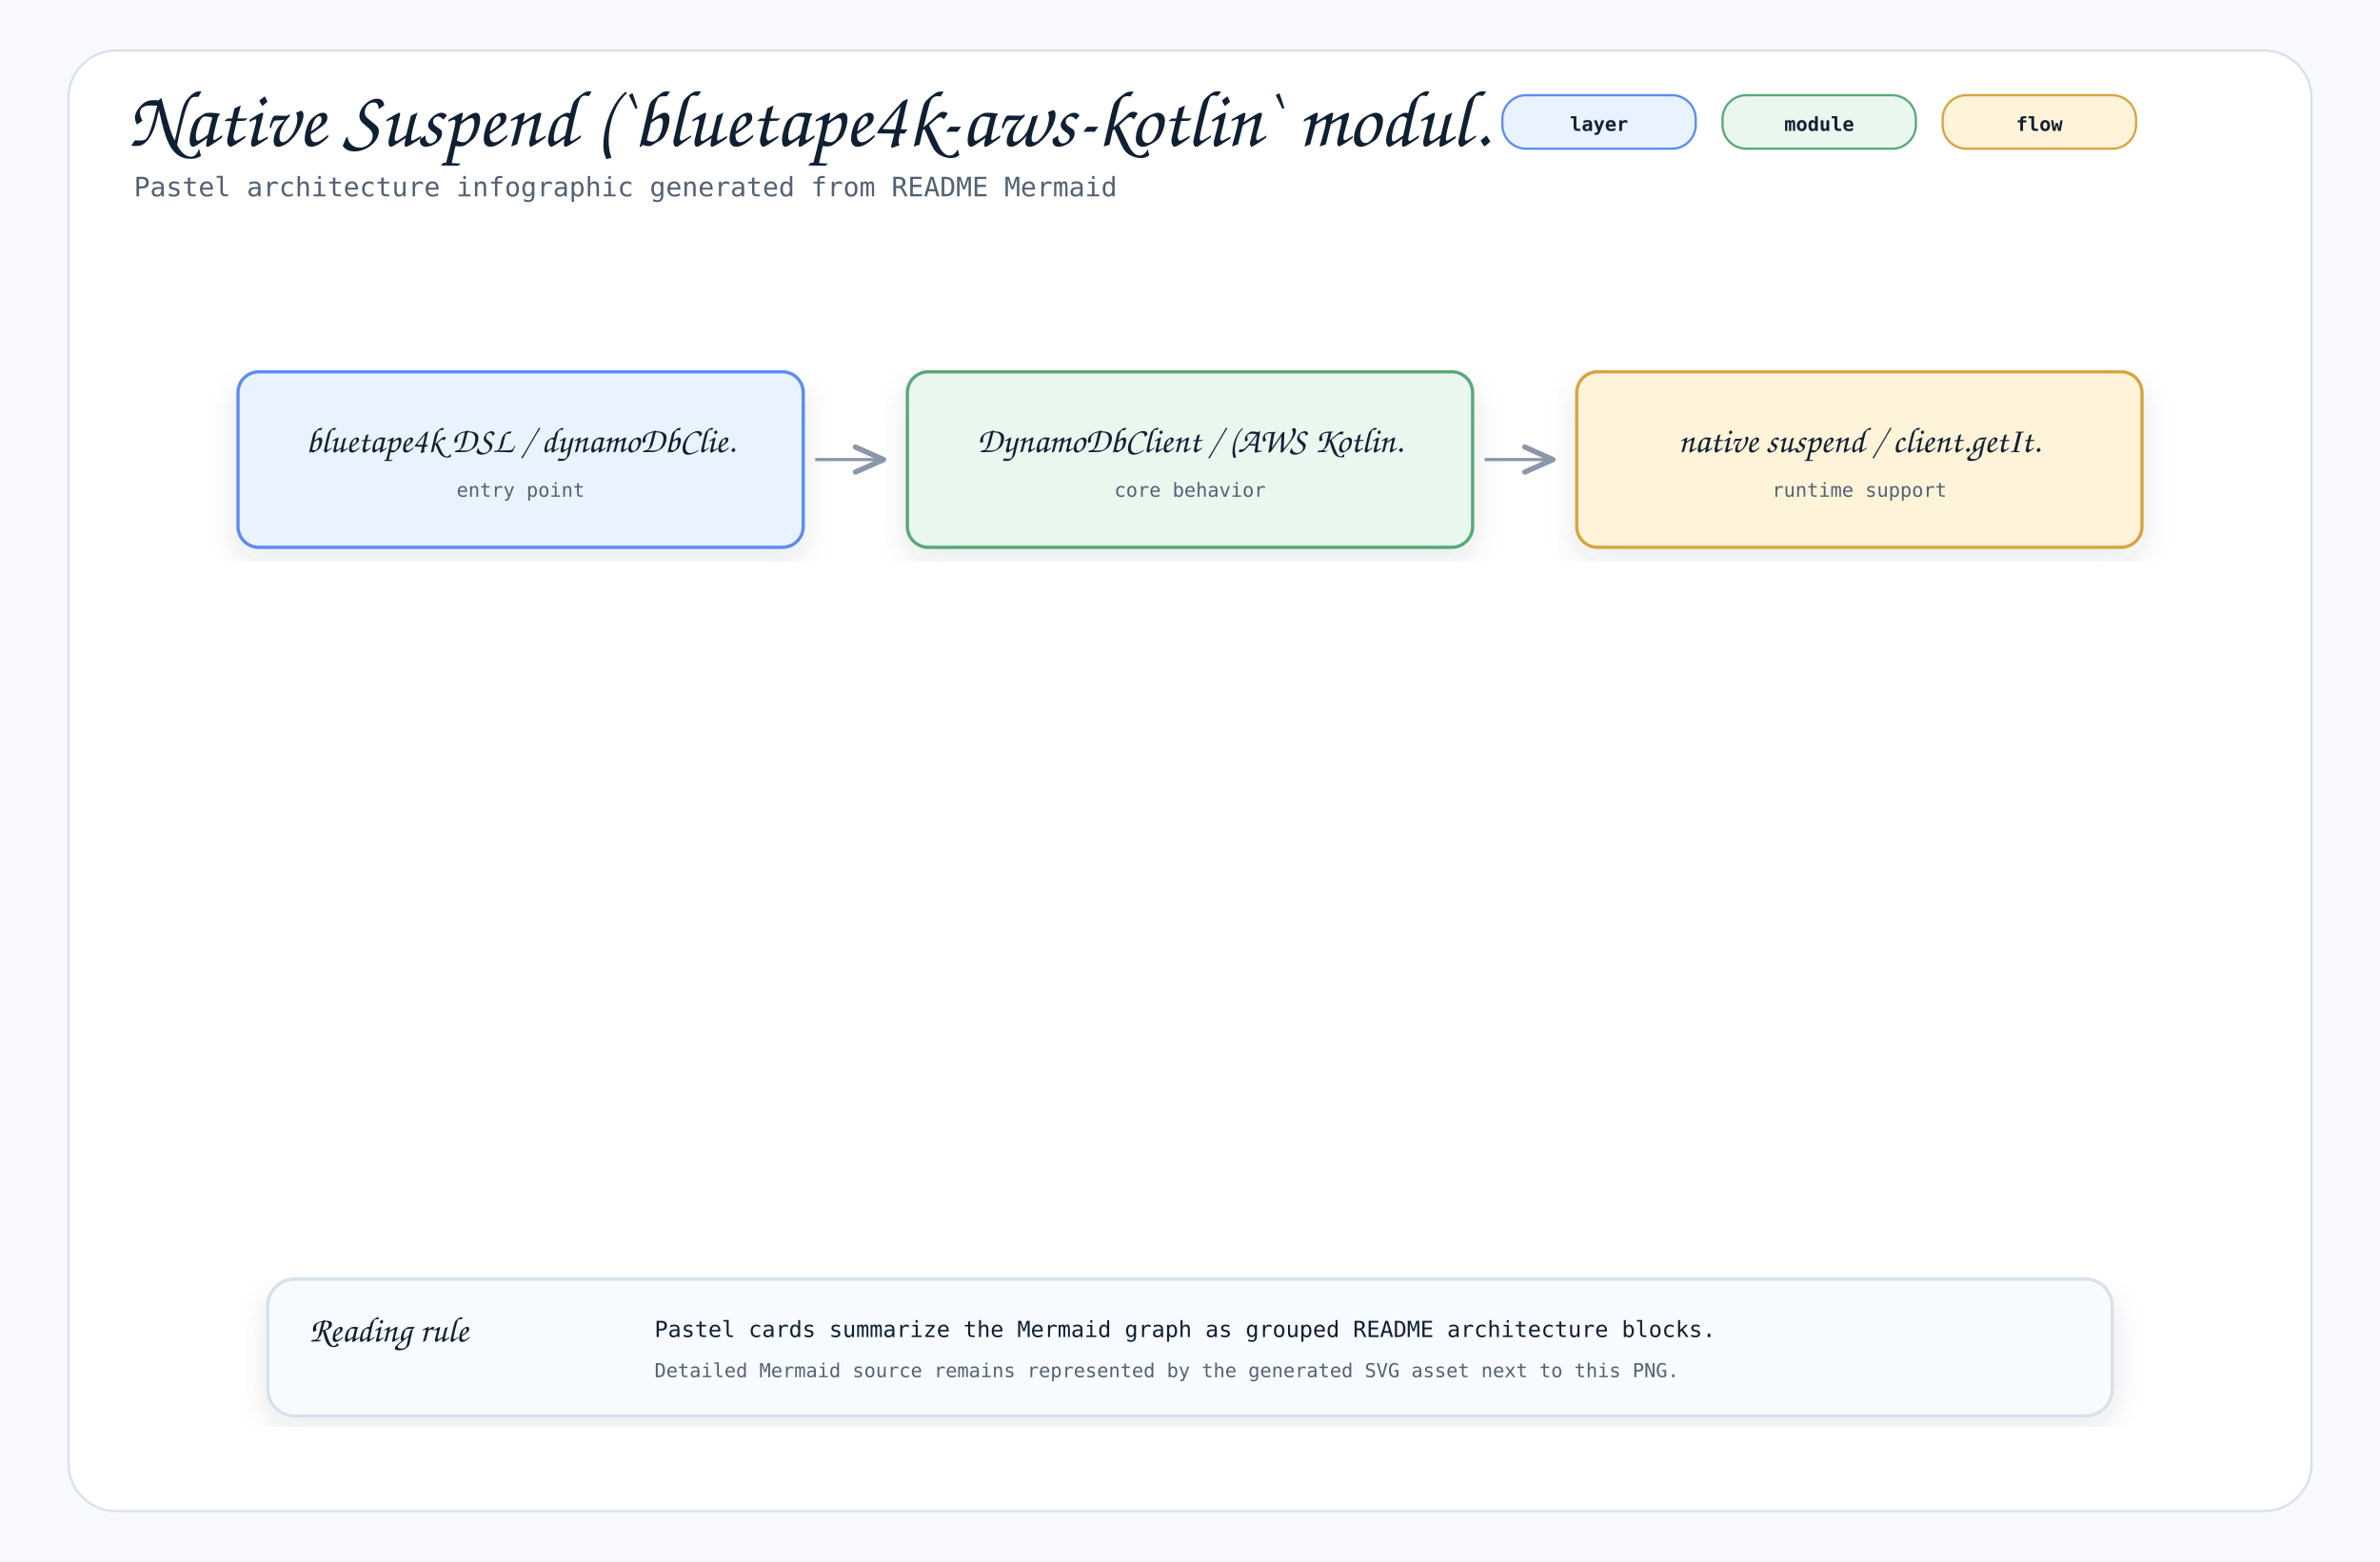
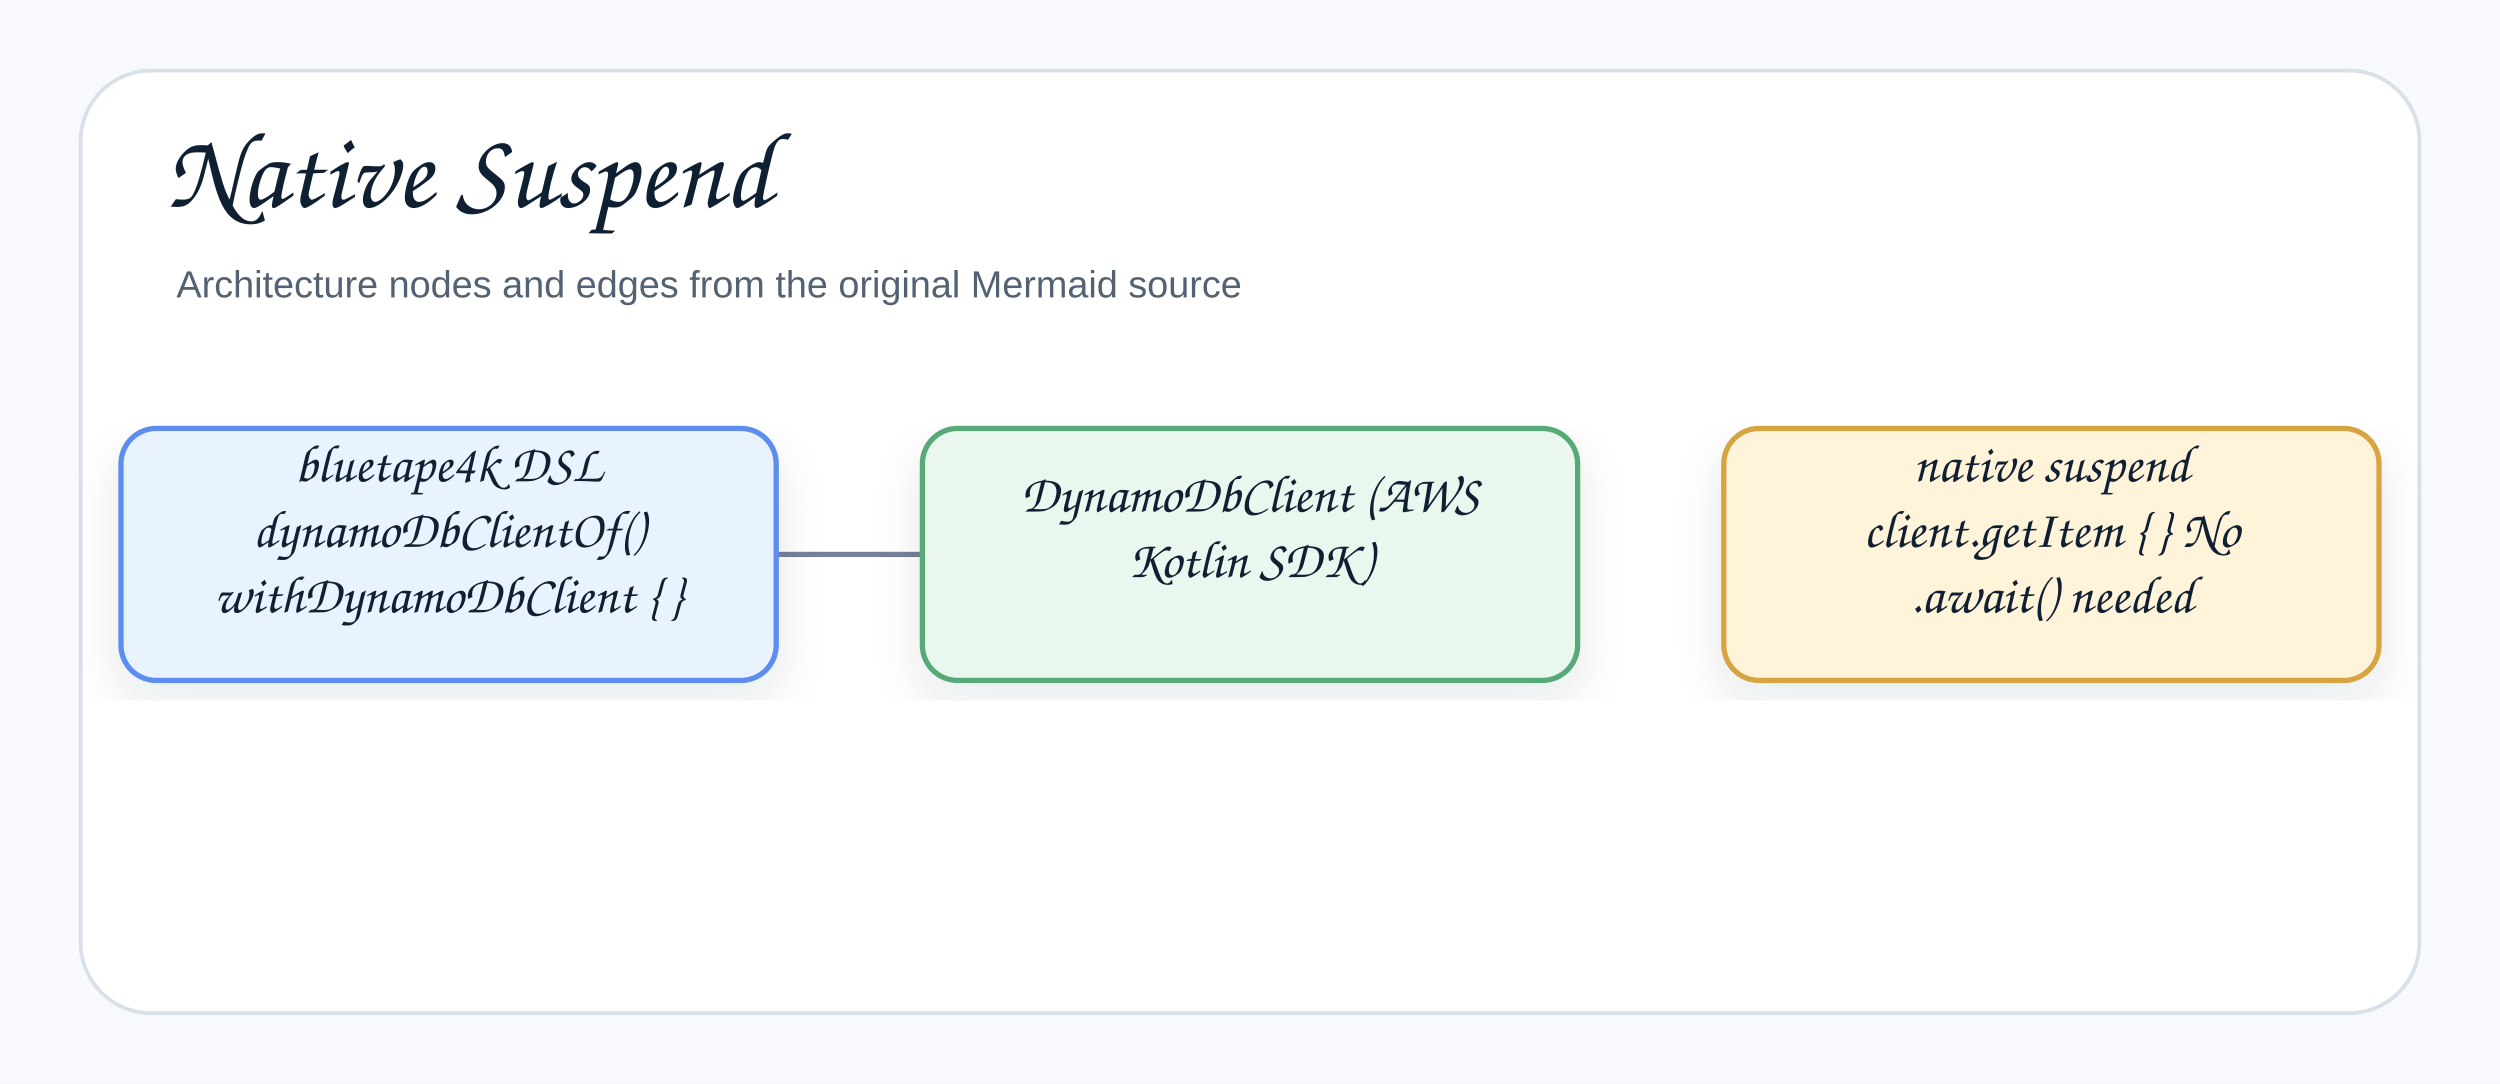
- <svg xmlns="http://www.w3.org/2000/svg" width="1600" height="1050" viewBox="0 0 1600 1050" role="img" aria-label="Native Suspend (`bluetape4k-aws-kotlin` module — Kotlin SDK) Diagram">
+ <svg xmlns="http://www.w3.org/2000/svg" width="992" height="430" viewBox="0 0 992 430" role="img" aria-label="Native Suspend (bluetape4k-aws-kotlin module — Kotlin SDK)">
  <defs>
    <filter id="shadow" x="-8%" y="-8%" width="116%" height="116%">
-       <feDropShadow dx="0" dy="8" stdDeviation="10" flood-color="#1f2937" flood-opacity="0.10" />
+       <feDropShadow dx="0" dy="8" stdDeviation="9" flood-color="#1f2937" flood-opacity="0.10" />
    </filter>
    <marker id="openArrow" markerWidth="12" markerHeight="10" refX="10" refY="5" orient="auto" markerUnits="strokeWidth">
-       <path d="M 1 1 L 10 5 L 1 9" fill="none" stroke="#8a97a8" stroke-width="1.7" stroke-linecap="round" stroke-linejoin="round" />
+       <path d="M 1 1 L 10 5 L 1 9" fill="none" stroke="#758297" stroke-width="1.8" stroke-linecap="round" stroke-linejoin="round" />
    </marker>
    <marker id="inherit" markerWidth="14" markerHeight="12" refX="12" refY="6" orient="auto" markerUnits="strokeWidth">
-       <path d="M 0 1 L 12 6 L 0 11 Z" fill="#ffffff" stroke="#8a97a8" stroke-width="1.7" />
+       <path d="M 0 1 L 12 6 L 0 11 Z" fill="#ffffff" stroke="#758297" stroke-width="1.8" />
    </marker>
    <style>
-     .canvas { fill: #f7f9fc; }
-     .frame { fill: #ffffff; stroke: #d8e0ea; stroke-width: 1.5; }
-     .title { font-family: "Architects Daughter", "Comic Mono", cursive; font-size: 54px; font-weight: 400; fill: #102033; }
-     .subtitle { font-family: "Comic Mono", "SFMono-Regular", Menlo, Consolas, monospace; font-size: 18px; fill: #536273; }
-     .label { font-family: "Architects Daughter", "Comic Mono", cursive; font-size: 30px; font-weight: 400; fill: #102033; }
-     .smallLabel { font-family: "Architects Daughter", "Comic Mono", cursive; font-size: 24px; font-weight: 400; fill: #102033; }
-     .mono { font-family: "Comic Mono", "SFMono-Regular", Menlo, Consolas, monospace; font-size: 15px; fill: #102033; }
-     .small { font-family: "Comic Mono", "SFMono-Regular", Menlo, Consolas, monospace; font-size: 13px; fill: #536273; }
-     .strong { font-family: "Comic Mono", "SFMono-Regular", Menlo, Consolas, monospace; font-size: 15px; font-weight: 700; fill: #102033; }
-     .card { stroke-width: 2.2; filter: url(#shadow); }
-     .line { stroke: #8a97a8; stroke-width: 2.1; fill: none; marker-end: url(#openArrow); }
-     .softLine { stroke: #8a97a8; stroke-width: 2.1; fill: none; }
-     .dashed { stroke: #8a97a8; stroke-width: 2.1; stroke-dasharray: 7 6; fill: none; marker-end: url(#openArrow); }
-     .inheritLine { stroke: #8a97a8; stroke-width: 2.2; fill: none; marker-end: url(#inherit); }
-     .implLine { stroke: #8a97a8; stroke-width: 2.2; stroke-dasharray: 8 7; fill: none; marker-end: url(#inherit); }
-     .compartment { stroke-width: 1.6; fill: none; }
-     .chip { stroke-width: 1.5; rx: 16; }
-     .chipText { font-family: "Comic Mono", "SFMono-Regular", Menlo, Consolas, monospace; font-size: 13px; font-weight: 700; fill: #102033; }
+     .canvas{fill:#f7f9fc}.frame{fill:#fff;stroke:#d8e0ea;stroke-width:1.5}
+     .title{font-family:"Architects Daughter","Comic Sans MS","Comic Sans",cursive;font-size:43px;font-weight:400;fill:#102033}
+     .subtitle{font-family:"Comic Sans MS","Comic Sans","Comic Neue",Arial,sans-serif;font-size:15px;font-weight:400;fill:#536273}
+     .label{font-family:"Architects Daughter","Comic Sans MS","Comic Sans",cursive;font-size:25px;font-weight:400;fill:#102033}
+     .smallLabel{font-family:"Architects Daughter","Comic Sans MS","Comic Sans",cursive;font-size:21px;font-weight:400;fill:#102033}
+     .mono{font-family:"Comic Sans MS","Comic Sans","Comic Neue",Arial,sans-serif;font-size:12px;font-weight:400;fill:#102033}
+     .small{font-family:"Comic Sans MS","Comic Sans","Comic Neue",Arial,sans-serif;font-size:12px;font-weight:400;fill:#536273}
+     .strong{font-family:"Comic Sans MS","Comic Sans","Comic Neue",Arial,sans-serif;font-size:13px;font-weight:400;fill:#102033}
+     .card{stroke-width:2.1;filter:url(#shadow)}.compartment{stroke-width:1.5;fill:none}
+     .line{stroke:#758297;stroke-width:2.1;fill:none;marker-end:url(#openArrow)}
+     .plainLine{stroke:#758297;stroke-width:2.1;fill:none}
+     .dashed{stroke:#758297;stroke-width:2.1;stroke-dasharray:7 6;fill:none;marker-end:url(#openArrow)}
+     .inheritLine{stroke:#758297;stroke-width:2.2;fill:none;marker-end:url(#inherit)}
+     .implLine{stroke:#758297;stroke-width:2.2;stroke-dasharray:8 7;fill:none;marker-end:url(#inherit)}
  </style>
  </defs>
-   <rect class="canvas" width="1600" height="1050" />
-   <rect class="frame" x="46" y="34" width="1508" height="982" rx="32" />
-   <text class="title" x="86" y="98">Native Suspend (`bluetape4k-aws-kotlin` modul.</text>
-   <text class="subtitle" x="90" y="132">Pastel architecture infographic generated from README Mermaid</text>
-   <rect class="chip" x="1010" y="64" width="130" height="36" fill="#e8f3ff" stroke="#5b8def" />
-   <text class="chipText" x="1075" y="88" text-anchor="middle">layer</text>
-   <rect class="chip" x="1158" y="64" width="130" height="36" fill="#eaf7ef" stroke="#58a978" />
-   <text class="chipText" x="1223" y="88" text-anchor="middle">module</text>
-   <rect class="chip" x="1306" y="64" width="130" height="36" fill="#fff3d9" stroke="#d6a441" />
-   <text class="chipText" x="1371" y="88" text-anchor="middle">flow</text>
-   <g transform="translate(160,250)">
-     <rect class="card" x="0" y="0" width="380" height="118" rx="14" fill="#e8f3ff" stroke="#5b8def" />
-     <text class="smallLabel" x="190" y="54" text-anchor="middle">bluetape4k DSL / dynamoDbClie.</text>
-     <text class="small" x="190" y="84" text-anchor="middle">entry point</text>
+   <rect class="canvas" width="992" height="430" />
+   <rect class="frame" x="32" y="28" width="928" height="374" rx="28" />
+   <text class="title" x="66" y="82">Native Suspend</text>
+   <text class="subtitle" x="70" y="118">Architecture nodes and edges from the original Mermaid source</text>
+   <path class="line" d="M178 220 C178 220 496 220 496 220" />
+   <g transform="translate(48,170)">
+     <rect class="card" x="0" y="0" width="260" height="100" rx="14" fill="#E8F3FF" stroke="#5B8DEF" />
+     <text class="smallLabel" x="130" y="21" text-anchor="middle">bluetape4k DSL</text>
+     <text class="smallLabel" x="130" y="47" text-anchor="middle">dynamoDbClientOf()</text>
+     <text class="smallLabel" x="130" y="73" text-anchor="middle">withDynamoDbClient { }</text>
  </g>
-   <g transform="translate(610,250)">
-     <rect class="card" x="0" y="0" width="380" height="118" rx="14" fill="#eaf7ef" stroke="#58a978" />
-     <text class="smallLabel" x="190" y="54" text-anchor="middle">DynamoDbClient / (AWS Kotlin.</text>
-     <text class="small" x="190" y="84" text-anchor="middle">core behavior</text>
+   <g transform="translate(366,170)">
+     <rect class="card" x="0" y="0" width="260" height="100" rx="14" fill="#EAF7EF" stroke="#58A978" />
+     <text class="smallLabel" x="130" y="33" text-anchor="middle">DynamoDbClient (AWS</text>
+     <text class="smallLabel" x="130" y="59" text-anchor="middle">Kotlin SDK)</text>
  </g>
-   <path class="line" d="M548 309 L594 309" />
-   <g transform="translate(1060,250)">
-     <rect class="card" x="0" y="0" width="380" height="118" rx="14" fill="#fff3d9" stroke="#d6a441" />
-     <text class="smallLabel" x="190" y="54" text-anchor="middle">native suspend / client.getIt.</text>
-     <text class="small" x="190" y="84" text-anchor="middle">runtime support</text>
-   </g>
-   <path class="line" d="M998 309 L1044 309" />
-   <g transform="translate(180,860)">
-     <rect class="card" x="0" y="0" width="1240" height="92" rx="18" fill="#f7fbff" stroke="#d8e0ea" />
-     <text class="smallLabel" x="28" y="42">Reading rule</text>
-     <text class="mono" x="260" y="39">Pastel cards summarize the Mermaid graph as grouped README architecture blocks.</text>
-     <text class="small" x="260" y="66">Detailed Mermaid source remains represented by the generated SVG asset next to this PNG.</text>
+   <g transform="translate(684,170)">
+     <rect class="card" x="0" y="0" width="260" height="100" rx="14" fill="#FFF3D9" stroke="#D6A441" />
+     <text class="smallLabel" x="130" y="21" text-anchor="middle">native suspend</text>
+     <text class="smallLabel" x="130" y="47" text-anchor="middle">client.getItem { } No</text>
+     <text class="smallLabel" x="130" y="73" text-anchor="middle">.await() needed</text>
  </g>
</svg>
